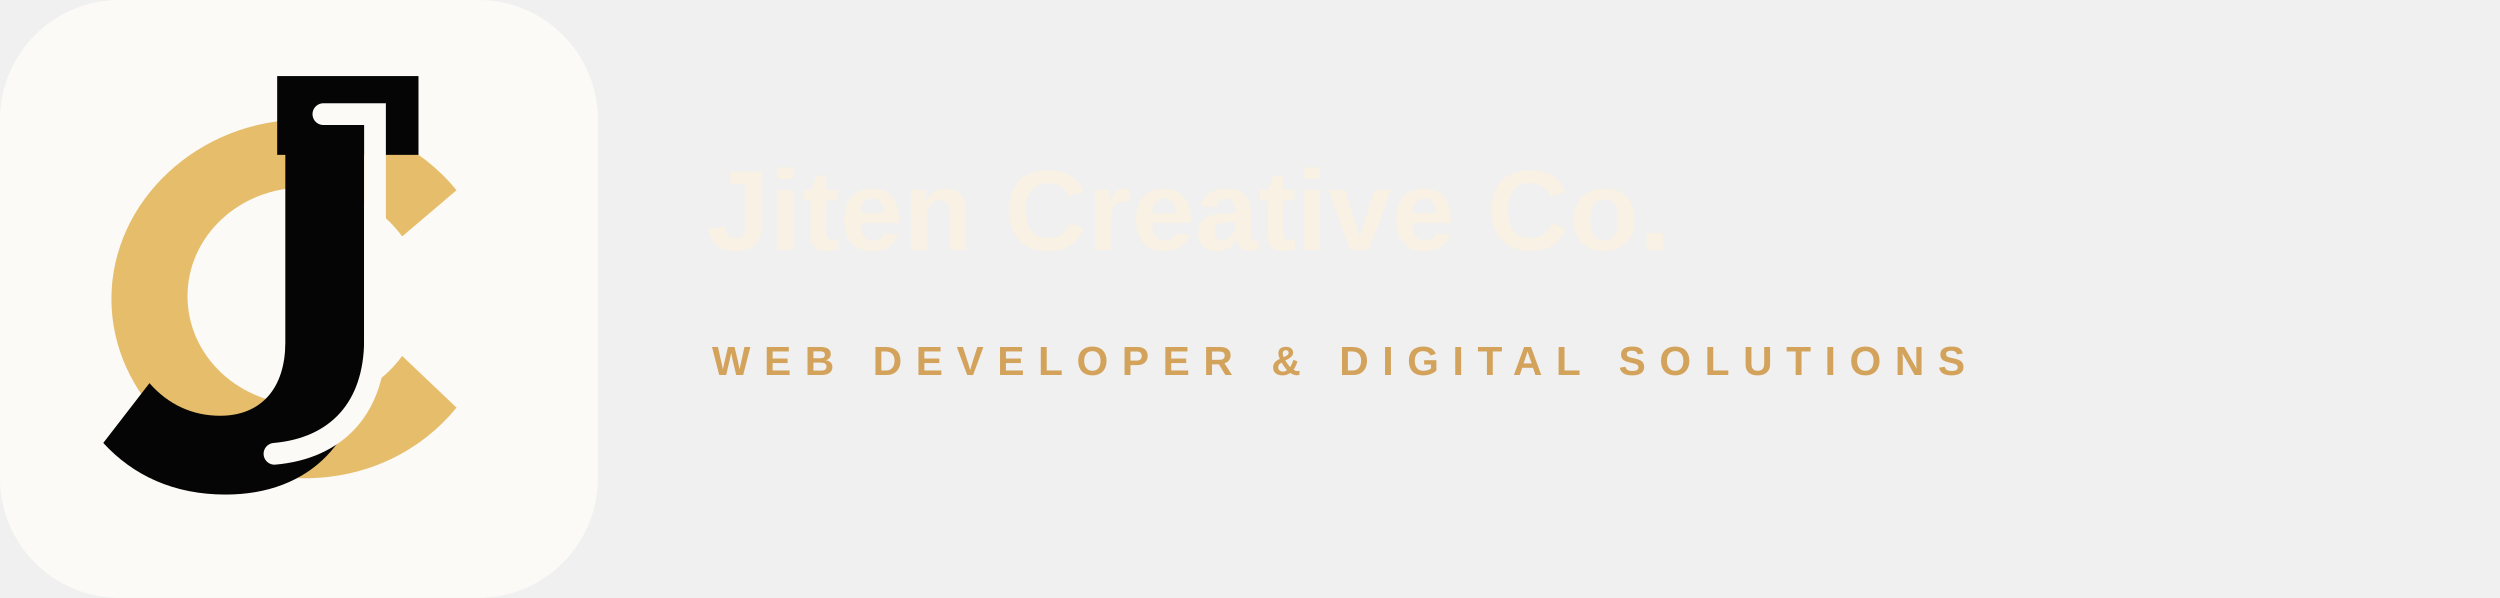
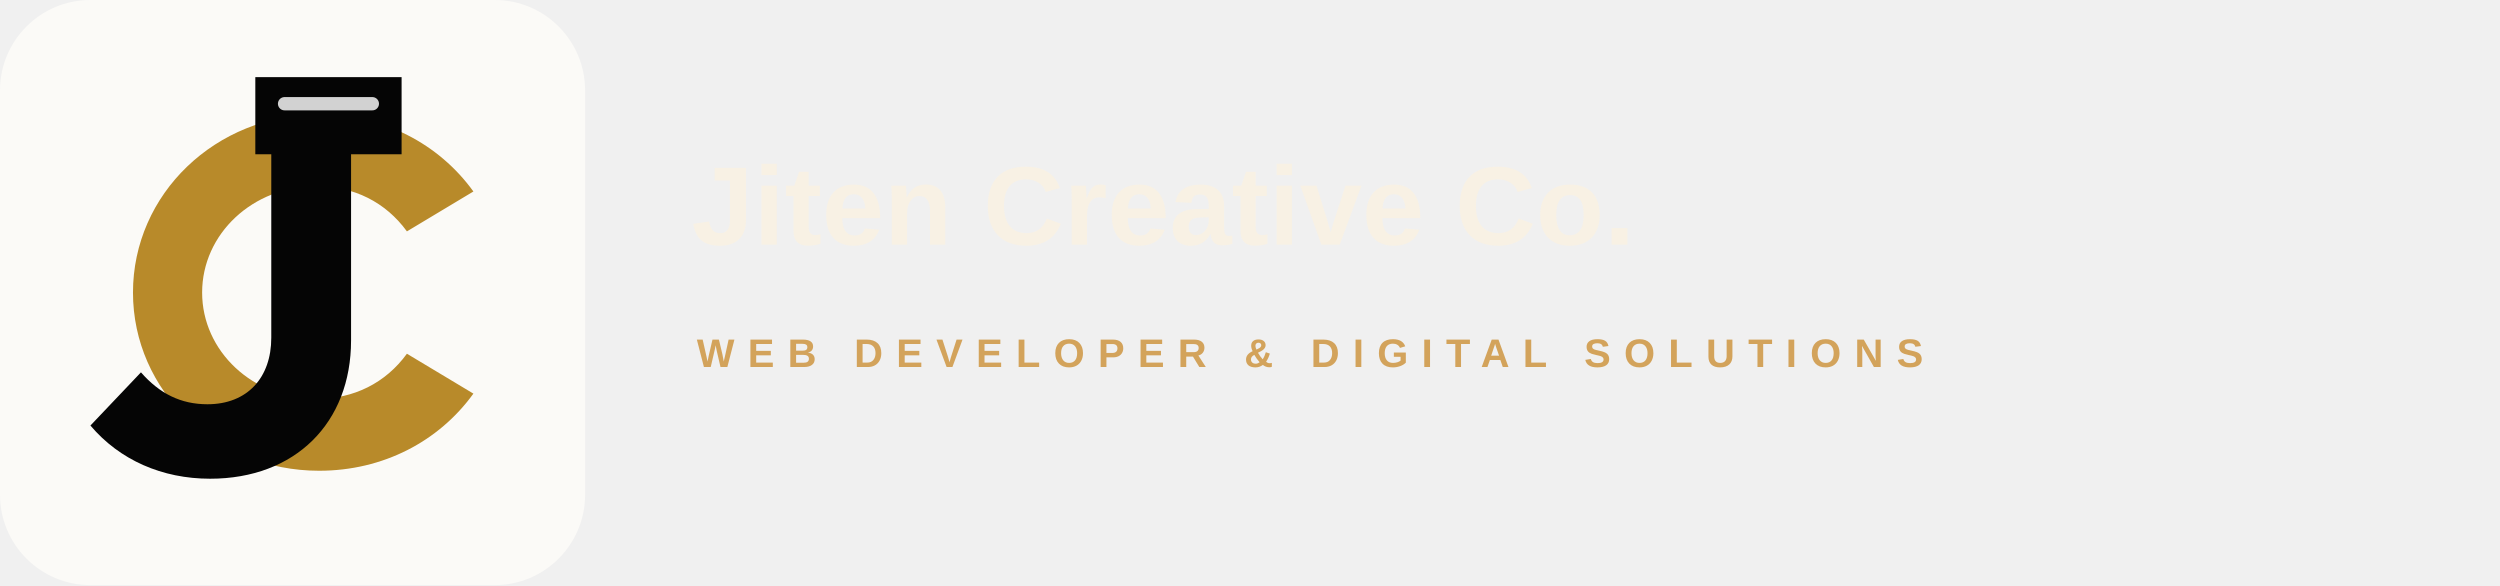
- <svg xmlns="http://www.w3.org/2000/svg" viewBox="0 0 920 220" role="img" aria-label="Jiten Creative Co.">
-   <defs>
-     <linearGradient id="gold" x1="30" y1="30" x2="185" y2="185">
-       <stop offset="0" stop-color="#e6bd6a" />
-       <stop offset=".55" stop-color="#b88428" />
-       <stop offset="1" stop-color="#8b641c" />
-     </linearGradient>
-   </defs>
-   <rect x="0" y="0" width="220" height="220" rx="44" fill="#fbfaf6" />
-   <path d="M168 70c-13-16-33-26-56-26-39 0-71 30-71 66s32 66 71 66c23 0 43-10 56-26l-20-19c-8 11-21 18-36 18-24 0-43-18-43-40s19-40 43-40c15 0 28 7 36 18l20-17z" fill="url(#gold)" />
-   <path d="M102 28h52v29h-20v72c0 33-20 53-51 53-19 0-34-7-45-19l17-22c7 8 16 12 26 12 15 0 24-10 24-27V57h-3V28z" fill="#050505" />
-   <path d="M119 42h19v83c0 25-14 40-37 42" fill="none" stroke="#fbfaf6" stroke-width="8" stroke-linecap="round" />
-   <text x="260" y="92" font-family="Arial, Helvetica, sans-serif" font-size="42" font-weight="900" fill="#f8f1e4">Jiten Creative Co.</text>
-   <text x="262" y="138" font-family="Arial, Helvetica, sans-serif" font-size="15" font-weight="800" letter-spacing="5" fill="#d3a35b">WEB DEVELOPER &amp; DIGITAL SOLUTIONS</text>
+ <svg xmlns="http://www.w3.org/2000/svg" viewBox="0 0 940 220">
+   <rect width="220" height="220" rx="34" fill="#fbfaf7" />
+   <path d="M178 72c-13-18-34-29-58-29-39 0-70 30-70 67s31 67 70 67c24 0 45-11 58-29l-25-15c-8 11-20 17-34 17-24 0-43-18-43-40s19-40 43-40c14 0 26 6 34 17l25-15z" fill="#b88a2a" />
+   <path d="M96 29h55v29h-19v70c0 31-21 52-53 52-18 0-34-7-45-20l19-20c7 8 15 12 25 12 15 0 24-10 24-25V58h-6V29z" fill="#050505" />
+   <path d="M107 39h33" stroke="#fff" stroke-opacity=".82" stroke-width="5" stroke-linecap="round" />
+   <text x="260" y="92" font-family="Arial" font-size="42" font-weight="900" fill="#f8f1e4">Jiten Creative Co.</text>
+   <text x="262" y="138" font-family="Arial" font-size="15" font-weight="800" letter-spacing="5" fill="#d3a35b">WEB DEVELOPER &amp; DIGITAL SOLUTIONS</text>
</svg>
